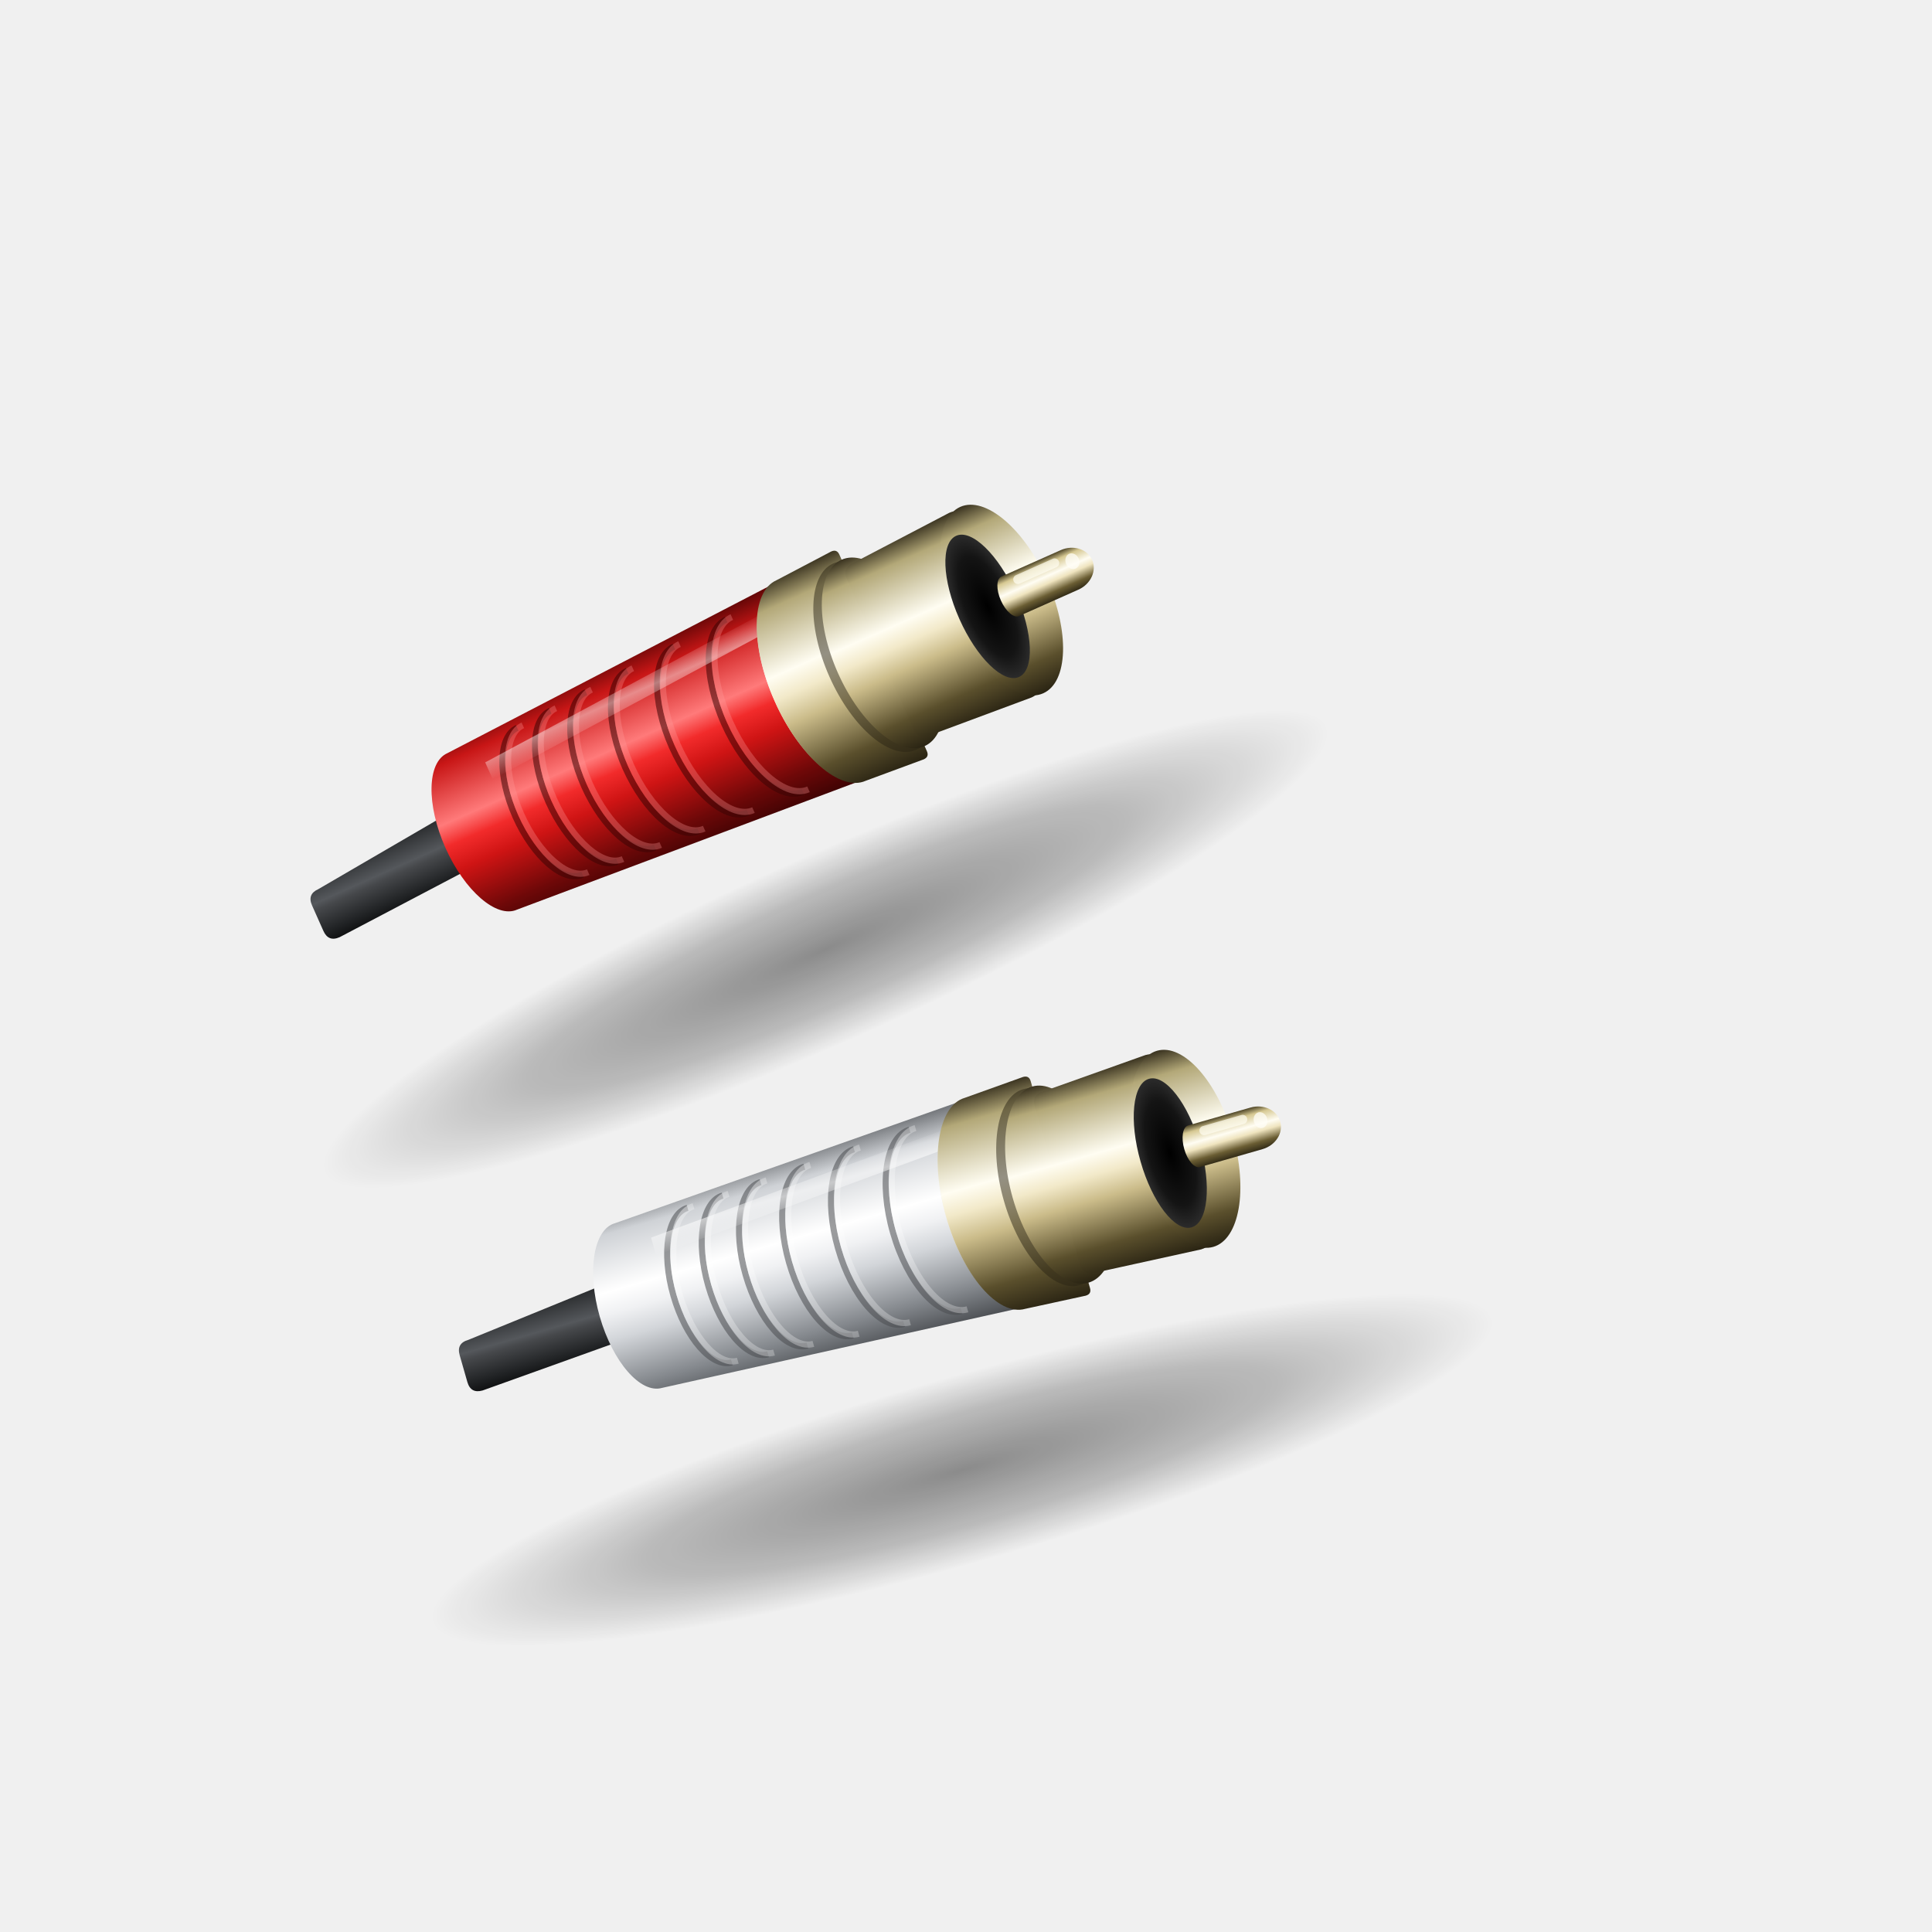
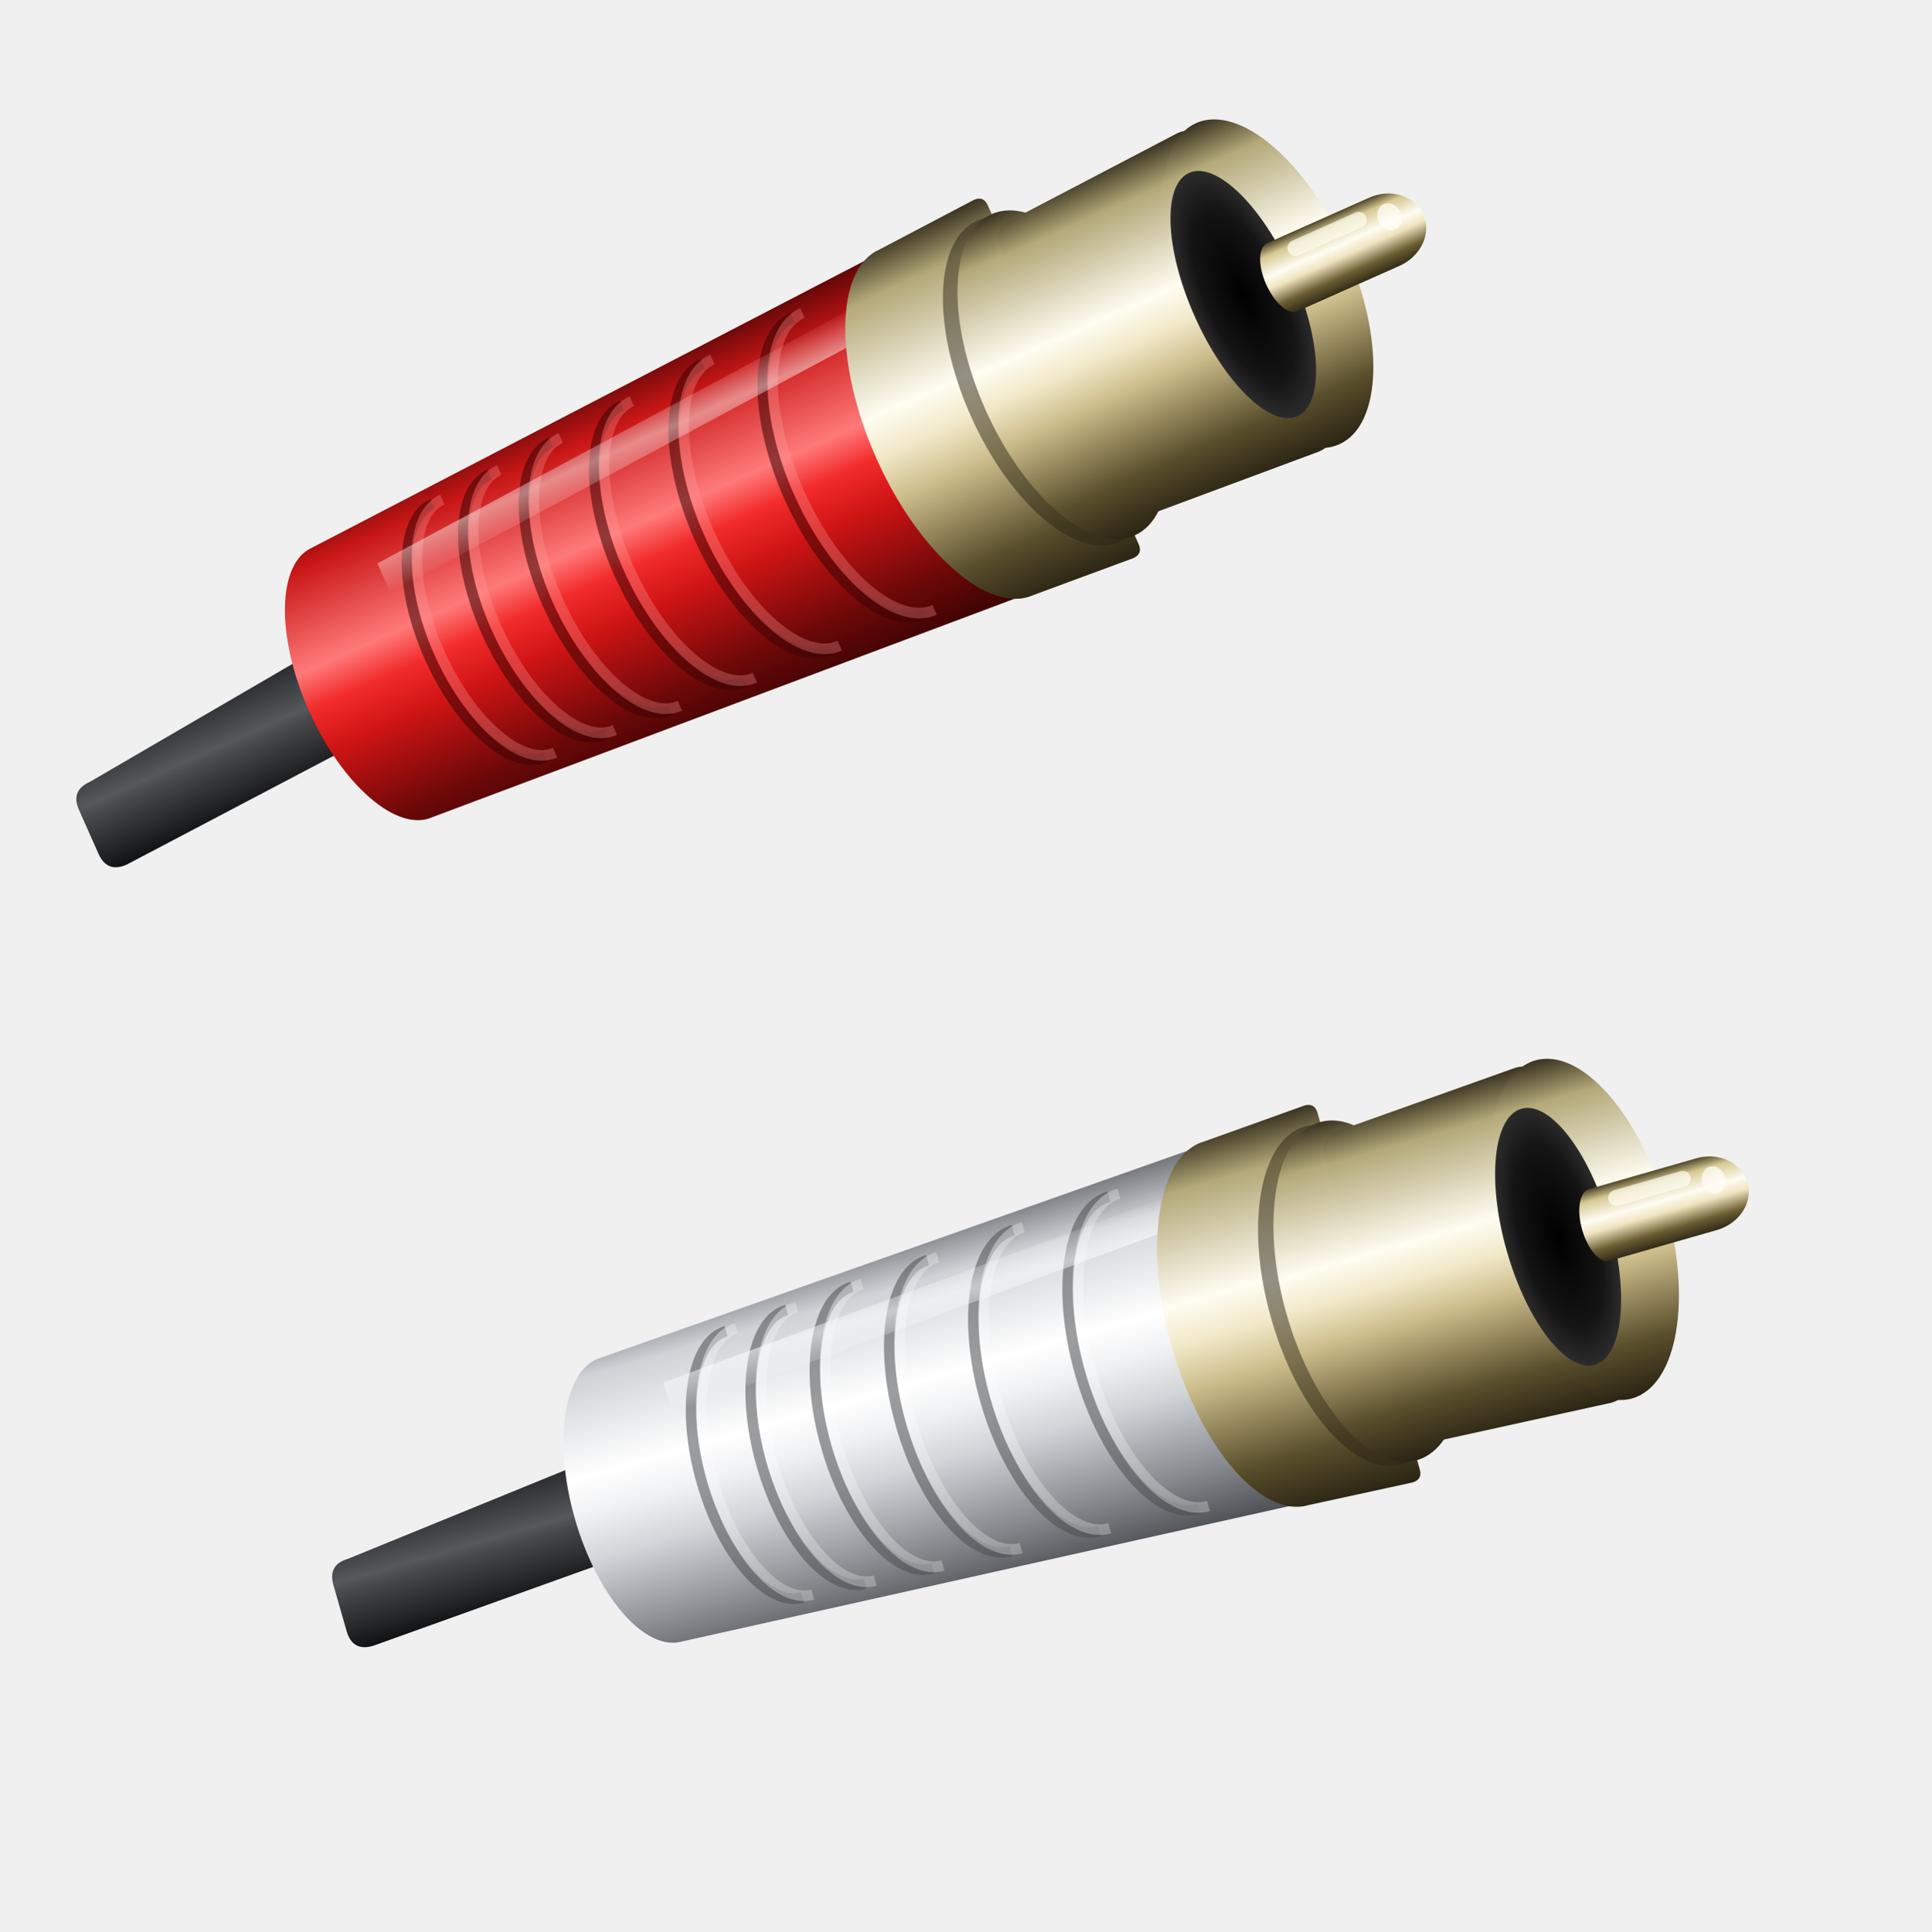
- <svg xmlns="http://www.w3.org/2000/svg" viewBox="0 0 500 500" width="500" height="500" version="1.1" id="svg-rca-pair">
+ <svg xmlns="http://www.w3.org/2000/svg" xmlns:xlink="http://www.w3.org/1999/xlink" viewBox="0 0 290 290" width="290" height="290" version="1.1" id="svg-rca-pair">
  <defs id="defs-rca">
    <linearGradient id="metalGrad" x1="0" y1="0" x2="0" y2="1">
-       <stop offset="0" stop-color="#3a3320" />
-       <stop offset="0.12" stop-color="#b3a878" />
-       <stop offset="0.40" stop-color="#fffdf2" />
-       <stop offset="0.50" stop-color="#f2e9c9" />
-       <stop offset="0.62" stop-color="#cbbc8a" />
-       <stop offset="0.85" stop-color="#5a4f2c" />
-       <stop offset="1" stop-color="#2a2413" />
+       <stop offset="0" stop-color="#3a3320" id="stop2" />
+       <stop offset="0.12" stop-color="#b3a878" id="stop4" />
+       <stop offset="0.40" stop-color="#fffdf2" id="stop6" />
+       <stop offset="0.50" stop-color="#f2e9c9" id="stop8" />
+       <stop offset="0.62" stop-color="#cbbc8a" id="stop10" />
+       <stop offset="0.85" stop-color="#5a4f2c" id="stop12" />
+       <stop offset="1" stop-color="#2a2413" id="stop14" />
    </linearGradient>
    <linearGradient id="pinGrad" x1="0" y1="0" x2="0" y2="1">
-       <stop offset="0" stop-color="#4e4527" />
-       <stop offset="0.16" stop-color="#d7c993" />
-       <stop offset="0.42" stop-color="#fffdf3" />
-       <stop offset="0.58" stop-color="#efe4bf" />
-       <stop offset="0.82" stop-color="#6a5d33" />
-       <stop offset="1" stop-color="#332c17" />
+       <stop offset="0" stop-color="#4e4527" id="stop17" />
+       <stop offset="0.16" stop-color="#d7c993" id="stop19" />
+       <stop offset="0.42" stop-color="#fffdf3" id="stop21" />
+       <stop offset="0.58" stop-color="#efe4bf" id="stop23" />
+       <stop offset="0.82" stop-color="#6a5d33" id="stop25" />
+       <stop offset="1" stop-color="#332c17" id="stop27" />
    </linearGradient>
-     <linearGradient id="redGrad" x1="0" y1="0" x2="0" y2="1">
-       <stop offset="0" stop-color="#5e0606" />
-       <stop offset="0.14" stop-color="#c81616" />
-       <stop offset="0.40" stop-color="#ff7a7a" />
-       <stop offset="0.50" stop-color="#f22b2b" />
-       <stop offset="0.62" stop-color="#cf1414" />
-       <stop offset="0.85" stop-color="#6e0808" />
-       <stop offset="1" stop-color="#3d0303" />
+     <linearGradient id="redGrad" x1="36.946" y1="-48.175" x2="36.946" y2="48.175" gradientTransform="scale(1.380378,0.7244391)" gradientUnits="userSpaceOnUse">
+       <stop offset="0" stop-color="#5e0606" id="stop30" />
+       <stop offset="0.14" stop-color="#c81616" id="stop32" />
+       <stop offset="0.40" stop-color="#ff7a7a" id="stop34" />
+       <stop offset="0.50" stop-color="#f22b2b" id="stop36" />
+       <stop offset="0.62" stop-color="#cf1414" id="stop38" />
+       <stop offset="0.85" stop-color="#6e0808" id="stop40" />
+       <stop offset="1" stop-color="#3d0303" id="stop42" />
    </linearGradient>
-     <linearGradient id="whiteGrad" x1="0" y1="0" x2="0" y2="1">
-       <stop offset="0" stop-color="#6f7276" />
-       <stop offset="0.14" stop-color="#cfd2d6" />
-       <stop offset="0.40" stop-color="#ffffff" />
-       <stop offset="0.50" stop-color="#f0f1f3" />
-       <stop offset="0.62" stop-color="#d2d5d9" />
-       <stop offset="0.85" stop-color="#83878c" />
-       <stop offset="1" stop-color="#4c4f53" />
+     <linearGradient id="whiteGrad" x1="36.946" y1="-48.175" x2="36.946" y2="48.175" gradientTransform="matrix(1.380378,0,0,0.7244391,2.729255,21.52136)" gradientUnits="userSpaceOnUse">
+       <stop offset="0" stop-color="#6f7276" id="stop45" />
+       <stop offset="0.14" stop-color="#cfd2d6" id="stop47" />
+       <stop offset="0.40" stop-color="#ffffff" id="stop49" />
+       <stop offset="0.50" stop-color="#f0f1f3" id="stop51" />
+       <stop offset="0.62" stop-color="#d2d5d9" id="stop53" />
+       <stop offset="0.85" stop-color="#83878c" id="stop55" />
+       <stop offset="1" stop-color="#4c4f53" id="stop57" />
    </linearGradient>
    <linearGradient id="cableGrad" x1="0" y1="0" x2="0" y2="1">
-       <stop offset="0" stop-color="#2a2c2e" />
-       <stop offset="0.4" stop-color="#55585c" />
-       <stop offset="0.5" stop-color="#46484b" />
-       <stop offset="0.85" stop-color="#202224" />
-       <stop offset="1" stop-color="#101112" />
+       <stop offset="0" stop-color="#2a2c2e" id="stop60" />
+       <stop offset="0.4" stop-color="#55585c" id="stop62" />
+       <stop offset="0.5" stop-color="#46484b" id="stop64" />
+       <stop offset="0.85" stop-color="#202224" id="stop66" />
+       <stop offset="1" stop-color="#101112" id="stop68" />
    </linearGradient>
    <radialGradient id="boreGrad" cx="0.5" cy="0.5" r="0.5">
-       <stop offset="0" stop-color="#000000" />
-       <stop offset="0.7" stop-color="#141414" />
-       <stop offset="1" stop-color="#2b2b2b" />
+       <stop offset="0" stop-color="#000000" id="stop71" />
+       <stop offset="0.7" stop-color="#141414" id="stop73" />
+       <stop offset="1" stop-color="#2b2b2b" id="stop75" />
    </radialGradient>
    <radialGradient id="shadowGrad" cx="0.5" cy="0.5" r="0.5">
-       <stop offset="0" stop-color="#000000" stop-opacity="0.42" />
-       <stop offset="0.6" stop-color="#000000" stop-opacity="0.22" />
-       <stop offset="1" stop-color="#000000" stop-opacity="0" />
+       <stop offset="0" stop-color="#000000" stop-opacity="0.42" id="stop78" />
+       <stop offset="0.6" stop-color="#000000" stop-opacity="0.22" id="stop80" />
+       <stop offset="1" stop-color="#000000" stop-opacity="0" id="stop82" />
    </radialGradient>
    <linearGradient id="glossGrad" x1="0" y1="0" x2="0" y2="1">
-       <stop offset="0" stop-color="#ffffff" stop-opacity="0" />
-       <stop offset="0.5" stop-color="#ffffff" stop-opacity="0.75" />
-       <stop offset="1" stop-color="#ffffff" stop-opacity="0" />
+       <stop offset="0" stop-color="#ffffff" stop-opacity="0" id="stop85" />
+       <stop offset="0.5" stop-color="#ffffff" stop-opacity="0.75" id="stop87" />
+       <stop offset="1" stop-color="#ffffff" stop-opacity="0" id="stop89" />
    </linearGradient>
+     <linearGradient xlink:href="#cableGrad" id="linearGradient487" x1="2.553" y1="-14.884" x2="2.553" y2="19.584" gradientTransform="matrix(1.566699,0,0,0.6382847,2.729255,21.52136)" gradientUnits="userSpaceOnUse" />
+     <linearGradient xlink:href="#glossGrad" id="linearGradient489" x1="26.643" y1="-77.769" x2="26.643" y2="-38.884" gradientTransform="matrix(2.77746,0,0,0.3600411,2.729255,21.52136)" gradientUnits="userSpaceOnUse" />
+     <linearGradient xlink:href="#metalGrad" id="linearGradient491" x1="232.032" y1="-26.581" x2="232.032" y2="26.581" gradientTransform="matrix(0.7223151,0,0,1.384437,2.729255,21.52136)" gradientUnits="userSpaceOnUse" />
+     <linearGradient xlink:href="#metalGrad" id="linearGradient493" x1="272.867" y1="-22.978" x2="272.867" y2="22.978" gradientTransform="matrix(0.6963106,0,0,1.436141,2.729255,21.52136)" gradientUnits="userSpaceOnUse" />
+     <linearGradient xlink:href="#metalGrad" id="linearGradient495" x1="252.818" y1="-26.515" x2="252.818" y2="26.515" gradientTransform="matrix(0.810859,0,0,1.23326,2.729255,21.52136)" gradientUnits="userSpaceOnUse" />
+     <linearGradient xlink:href="#metalGrad" id="linearGradient497" x1="333.185" y1="-22.978" x2="333.185" y2="22.978" gradientTransform="matrix(0.6963106,0,0,1.436141,2.729255,21.52136)" gradientUnits="userSpaceOnUse" />
+     <radialGradient xlink:href="#boreGrad" id="radialGradient499" cx="384.217" cy="0" r="15.811" gradientTransform="matrix(0.6324555,0,0,1.581139,2.729255,21.52136)" fx="384.217" fy="0" gradientUnits="userSpaceOnUse" />
+     <linearGradient xlink:href="#pinGrad" id="linearGradient501" x1="163.076" y1="-10.632" x2="163.076" y2="10.632" gradientTransform="matrix(1.518928,0,0,0.658359,2.729255,21.52136)" gradientUnits="userSpaceOnUse" />
+     <linearGradient xlink:href="#cableGrad" id="linearGradient505" x1="2.553" y1="-14.884" x2="2.553" y2="19.584" gradientTransform="scale(1.566699,0.6382847)" gradientUnits="userSpaceOnUse" />
+     <linearGradient xlink:href="#glossGrad" id="linearGradient507" x1="26.643" y1="-77.769" x2="26.643" y2="-38.884" gradientTransform="scale(2.77746,0.3600411)" gradientUnits="userSpaceOnUse" />
+     <linearGradient xlink:href="#metalGrad" id="linearGradient509" x1="232.032" y1="-26.581" x2="232.032" y2="26.581" gradientTransform="scale(0.7223151,1.384437)" gradientUnits="userSpaceOnUse" />
+     <linearGradient xlink:href="#metalGrad" id="linearGradient511" x1="272.867" y1="-22.978" x2="272.867" y2="22.978" gradientTransform="scale(0.6963106,1.436141)" gradientUnits="userSpaceOnUse" />
+     <linearGradient xlink:href="#metalGrad" id="linearGradient513" x1="252.818" y1="-26.515" x2="252.818" y2="26.515" gradientTransform="scale(0.810859,1.23326)" gradientUnits="userSpaceOnUse" />
+     <linearGradient xlink:href="#metalGrad" id="linearGradient515" x1="333.185" y1="-22.978" x2="333.185" y2="22.978" gradientTransform="scale(0.6963106,1.436141)" gradientUnits="userSpaceOnUse" />
+     <radialGradient xlink:href="#boreGrad" id="radialGradient517" cx="384.217" cy="0" r="15.811" gradientTransform="scale(0.6324555,1.581139)" fx="384.217" fy="0" gradientUnits="userSpaceOnUse" />
+     <linearGradient xlink:href="#pinGrad" id="linearGradient519" x1="163.076" y1="-10.632" x2="163.076" y2="10.632" gradientTransform="scale(1.518928,0.658359)" gradientUnits="userSpaceOnUse" />
  </defs>
-   <g transform="translate(116,352) rotate(-16) scale(0.8)">
-     <ellipse cx="150" cy="80" rx="180" ry="30" fill="url(#shadowGrad)" />
-     <path fill="url(#cableGrad)" d="M8,-4.5 L54,-9.5 Q58,-9.5 58,-5.5 L58,5.5 Q58,9.5 54,9.5              L8,12.5 Q4,12.5 4,8.5 L4,-0.5 Q4,-4.5 8,-4.5 Z" />
-     <path fill="url(#whiteGrad)" d="M64,-27.7 L184,-34.9 A16.4,34.9 0 0 0 184,34.9              L64,27.7 A13.0,27.7 0 0 1 64,-27.7 Z" />
-     <g fill="none" stroke-width="2" opacity="0.55">
-       <path stroke="#4a4d51" d="M88,-26.0  A12.2,26.0 0 0 0 88,26.0" />
-       <path stroke="#ffffff" opacity="0.5" d="M90,-26.0  A12.2,26.0 0 0 0 90,26.0" />
-       <path stroke="#4a4d51" d="M100,-26.7 A12.5,26.7 0 0 0 100,26.7" />
-       <path stroke="#ffffff" opacity="0.5" d="M102,-26.7 A12.5,26.7 0 0 0 102,26.7" />
-       <path stroke="#4a4d51" d="M113,-27.5 A12.9,27.5 0 0 0 113,27.5" />
-       <path stroke="#ffffff" opacity="0.5" d="M115,-27.5 A12.9,27.5 0 0 0 115,27.5" />
-       <path stroke="#4a4d51" d="M128,-28.4 A13.3,28.4 0 0 0 128,28.4" />
-       <path stroke="#ffffff" opacity="0.5" d="M130,-28.4 A13.3,28.4 0 0 0 130,28.4" />
-       <path stroke="#4a4d51" d="M145,-29.4 A13.8,29.4 0 0 0 145,29.4" />
-       <path stroke="#ffffff" opacity="0.5" d="M147,-29.4 A13.8,29.4 0 0 0 147,29.4" />
-       <path stroke="#4a4d51" d="M164,-30.5 A14.3,30.5 0 0 0 164,30.5" />
-       <path stroke="#ffffff" opacity="0.5" d="M166,-30.5 A14.3,30.5 0 0 0 166,30.5" />
+   <g transform="matrix(0.7690094,-0.2205099,0.2205099,0.7690094,40.25983,223.3524)" id="g145">
+     <path fill="url(#cableGrad)" d="m 10.729,17.021 46,-5 q 4,0 4,4 v 11 q 0,4 -4,4 l -46,3 q -4,0 -4,-4 v -9 q 0,-4 4,-4 z" id="path95" style="fill:url(#linearGradient487)" />
+     <path fill="url(#whiteGrad)" d="M 66.729,-6.179 186.729,-13.379 a 16.4,34.9 0 0 0 0,69.8 l -120,-7.2 a 13,27.7 0 0 1 0,-55.4 z" id="path97" style="fill:url(#whiteGrad)" />
+     <g fill="none" stroke-width="2" opacity="0.55" id="g123" transform="translate(2.729255,21.52136)">
+       <path stroke="#4a4d51" d="m 88,-26 a 12.2,26 0 0 0 0,52" id="path99" />
+       <path stroke="#ffffff" opacity="0.5" d="m 90,-26 a 12.2,26 0 0 0 0,52" id="path101" />
+       <path stroke="#4a4d51" d="m 100,-26.7 a 12.5,26.7 0 0 0 0,53.4" id="path103" />
+       <path stroke="#ffffff" opacity="0.5" d="m 102,-26.7 a 12.5,26.7 0 0 0 0,53.4" id="path105" />
+       <path stroke="#4a4d51" d="m 113,-27.5 a 12.9,27.5 0 0 0 0,55" id="path107" />
+       <path stroke="#ffffff" opacity="0.5" d="m 115,-27.5 a 12.9,27.5 0 0 0 0,55" id="path109" />
+       <path stroke="#4a4d51" d="m 128,-28.4 a 13.3,28.4 0 0 0 0,56.8" id="path111" />
+       <path stroke="#ffffff" opacity="0.5" d="m 130,-28.4 a 13.3,28.4 0 0 0 0,56.8" id="path113" />
+       <path stroke="#4a4d51" d="m 145,-29.4 a 13.8,29.4 0 0 0 0,58.8" id="path115" />
+       <path stroke="#ffffff" opacity="0.5" d="m 147,-29.4 a 13.8,29.4 0 0 0 0,58.8" id="path117" />
+       <path stroke="#4a4d51" d="m 164,-30.5 a 14.3,30.5 0 0 0 0,61" id="path119" />
+       <path stroke="#ffffff" opacity="0.5" d="m 166,-30.5 a 14.3,30.5 0 0 0 0,61" id="path121" />
    </g>
-     <path fill="url(#glossGrad)" opacity="0.7" d="M74,-20 L182,-28 L182,-22 L74,-14 Z" />
-     <path fill="url(#metalGrad)" d="M184,-35.5 L204,-36.8 Q206,-36.8 206,-34.8 L206,34.8              Q206,36.8 204,36.8 L184,35.5 A16.4,35.5 0 0 1 184,-35.5 Z" />
-     <ellipse cx="203" cy="0" rx="16" ry="33" fill="#2a2413" opacity="0.5" />
-     <ellipse cx="206" cy="0" rx="16" ry="33" fill="url(#metalGrad)" />
-     <path fill="url(#metalGrad)" d="M209,-30.5 L244,-32.7 Q248,-32.7 248,-28.7 L248,28.7              Q248,32.7 244,32.7 L209,30.5 Q205,30.5 205,26.5              L205,-26.5 Q205,-30.5 209,-30.5 Z" />
-     <ellipse cx="248" cy="0" rx="16" ry="33" fill="url(#metalGrad)" />
-     <ellipse cx="243" cy="0" rx="10" ry="25" fill="url(#boreGrad)" />
-     <path fill="url(#pinGrad)" d="M251,-7 L272,-7 A8,7 0 0 1 272,7 L251,7 A3.3,7 0 0 1 251,-7 Z" />
-     <rect x="254" y="-5.5" width="16" height="3" rx="1.5" fill="#fffdf2" opacity="0.7" />
-     <ellipse cx="274" cy="-2.2" rx="2.2" ry="2.6" fill="#fffef7" opacity="0.75" />
+     <path fill="url(#glossGrad)" opacity="0.7" d="m 76.729,1.521 108,-8 v 6 L 76.729,7.521 Z" id="path125" style="fill:url(#linearGradient489)" />
+     <path fill="url(#metalGrad)" d="m 186.729,-13.979 20,-1.3 q 2,0 2,2 v 69.6 q 0,2 -2,2 l -20,-1.3 a 16.4,35.5 0 0 1 0,-71 z" id="path127" style="fill:url(#linearGradient491)" />
+     <ellipse cx="205.729" cy="21.521" rx="16" ry="33" fill="#2a2413" opacity="0.5" id="ellipse129" />
+     <ellipse cx="208.729" cy="21.521" rx="16" ry="33" fill="url(#metalGrad)" id="ellipse131" style="fill:url(#linearGradient493)" />
+     <path fill="url(#metalGrad)" d="m 211.729,-8.979 35,-2.2 q 4,0 4,4 V 50.221 q 0,4 -4,4 l -35,-2.2 q -4,0 -4,-4 V -4.979 q 0,-4 4,-4 z" id="path133" style="fill:url(#linearGradient495)" />
+     <ellipse cx="250.729" cy="21.521" rx="16" ry="33" fill="url(#metalGrad)" id="ellipse135" style="fill:url(#linearGradient497)" />
+     <ellipse cx="245.729" cy="21.521" rx="10" ry="25" fill="url(#boreGrad)" id="ellipse137" style="fill:url(#radialGradient499)" />
+     <path fill="url(#pinGrad)" d="m 253.729,14.521 h 21 a 8,7 0 0 1 0,14 h -21 a 3.3,7 0 0 1 0,-14 z" id="path139" style="fill:url(#linearGradient501)" />
+     <rect x="256.729" y="16.021" width="16" height="3" rx="1.5" fill="#fffdf2" opacity="0.7" id="rect141" />
+     <ellipse cx="276.729" cy="19.321" rx="2.2" ry="2.6" fill="#fffef7" opacity="0.75" id="ellipse143" />
  </g>
-   <g transform="translate(78,236) rotate(-24) scale(0.8)">
-     <ellipse cx="150" cy="80" rx="180" ry="30" fill="url(#shadowGrad)" />
-     <path fill="url(#cableGrad)" d="M8,-4.5 L54,-9.5 Q58,-9.5 58,-5.5 L58,5.5 Q58,9.5 54,9.5              L8,12.5 Q4,12.5 4,8.5 L4,-0.5 Q4,-4.5 8,-4.5 Z" />
-     <path fill="url(#redGrad)" d="M64,-27.7 L184,-34.9 A16.4,34.9 0 0 0 184,34.9              L64,27.7 A13.0,27.7 0 0 1 64,-27.7 Z" />
-     <g fill="none" stroke-width="2" opacity="0.55">
-       <path stroke="#3a0303" d="M88,-26.0  A12.2,26.0 0 0 0 88,26.0" />
-       <path stroke="#ff9a9a" opacity="0.55" d="M90,-26.0  A12.2,26.0 0 0 0 90,26.0" />
-       <path stroke="#3a0303" d="M100,-26.7 A12.5,26.7 0 0 0 100,26.7" />
-       <path stroke="#ff9a9a" opacity="0.55" d="M102,-26.7 A12.5,26.7 0 0 0 102,26.7" />
-       <path stroke="#3a0303" d="M113,-27.5 A12.9,27.5 0 0 0 113,27.5" />
-       <path stroke="#ff9a9a" opacity="0.55" d="M115,-27.5 A12.9,27.5 0 0 0 115,27.5" />
-       <path stroke="#3a0303" d="M128,-28.4 A13.3,28.4 0 0 0 128,28.4" />
-       <path stroke="#ff9a9a" opacity="0.55" d="M130,-28.4 A13.3,28.4 0 0 0 130,28.4" />
-       <path stroke="#3a0303" d="M145,-29.4 A13.8,29.4 0 0 0 145,29.4" />
-       <path stroke="#ff9a9a" opacity="0.55" d="M147,-29.4 A13.8,29.4 0 0 0 147,29.4" />
-       <path stroke="#3a0303" d="M164,-30.5 A14.3,30.5 0 0 0 164,30.5" />
-       <path stroke="#ff9a9a" opacity="0.55" d="M166,-30.5 A14.3,30.5 0 0 0 166,30.5" />
+   <g transform="matrix(0.7308364,-0.3253893,0.3253893,0.7308364,9.104324,123.3007)" id="g199">
+     <path fill="url(#cableGrad)" d="m 8,-4.5 46,-5 q 4,0 4,4 v 11 q 0,4 -4,4 l -46,3 q -4,0 -4,-4 v -9 q 0,-4 4,-4 z" id="path149" style="fill:url(#linearGradient505)" />
+     <path fill="url(#redGrad)" d="m 64,-27.7 120,-7.2 a 16.4,34.9 0 0 0 0,69.8 L 64,27.7 a 13,27.7 0 0 1 0,-55.4 z" id="path151" style="fill:url(#redGrad)" />
+     <g fill="none" stroke-width="2" opacity="0.55" id="g177">
+       <path stroke="#3a0303" d="m 88,-26 a 12.2,26 0 0 0 0,52" id="path153" />
+       <path stroke="#ff9a9a" opacity="0.55" d="m 90,-26 a 12.2,26 0 0 0 0,52" id="path155" />
+       <path stroke="#3a0303" d="m 100,-26.7 a 12.5,26.7 0 0 0 0,53.4" id="path157" />
+       <path stroke="#ff9a9a" opacity="0.55" d="m 102,-26.7 a 12.5,26.7 0 0 0 0,53.4" id="path159" />
+       <path stroke="#3a0303" d="m 113,-27.5 a 12.9,27.5 0 0 0 0,55" id="path161" />
+       <path stroke="#ff9a9a" opacity="0.55" d="m 115,-27.5 a 12.9,27.5 0 0 0 0,55" id="path163" />
+       <path stroke="#3a0303" d="m 128,-28.4 a 13.3,28.4 0 0 0 0,56.8" id="path165" />
+       <path stroke="#ff9a9a" opacity="0.55" d="m 130,-28.4 a 13.3,28.4 0 0 0 0,56.8" id="path167" />
+       <path stroke="#3a0303" d="m 145,-29.4 a 13.8,29.4 0 0 0 0,58.8" id="path169" />
+       <path stroke="#ff9a9a" opacity="0.55" d="m 147,-29.4 a 13.8,29.4 0 0 0 0,58.8" id="path171" />
+       <path stroke="#3a0303" d="m 164,-30.5 a 14.3,30.5 0 0 0 0,61" id="path173" />
+       <path stroke="#ff9a9a" opacity="0.55" d="m 166,-30.5 a 14.3,30.5 0 0 0 0,61" id="path175" />
    </g>
-     <path fill="url(#glossGrad)" opacity="0.6" d="M74,-20 L182,-28 L182,-22 L74,-14 Z" />
-     <path fill="url(#metalGrad)" d="M184,-35.5 L204,-36.8 Q206,-36.8 206,-34.8 L206,34.8              Q206,36.8 204,36.8 L184,35.5 A16.4,35.5 0 0 1 184,-35.5 Z" />
-     <ellipse cx="203" cy="0" rx="16" ry="33" fill="#2a2413" opacity="0.5" />
-     <ellipse cx="206" cy="0" rx="16" ry="33" fill="url(#metalGrad)" />
-     <path fill="url(#metalGrad)" d="M209,-30.5 L244,-32.7 Q248,-32.7 248,-28.7 L248,28.7              Q248,32.7 244,32.7 L209,30.5 Q205,30.5 205,26.5              L205,-26.5 Q205,-30.5 209,-30.5 Z" />
-     <ellipse cx="248" cy="0" rx="16" ry="33" fill="url(#metalGrad)" />
-     <ellipse cx="243" cy="0" rx="10" ry="25" fill="url(#boreGrad)" />
-     <path fill="url(#pinGrad)" d="M251,-7 L272,-7 A8,7 0 0 1 272,7 L251,7 A3.3,7 0 0 1 251,-7 Z" />
-     <rect x="254" y="-5.5" width="16" height="3" rx="1.5" fill="#fffdf2" opacity="0.7" />
-     <ellipse cx="274" cy="-2.2" rx="2.2" ry="2.6" fill="#fffef7" opacity="0.75" />
+     <path fill="url(#glossGrad)" opacity="0.6" d="m 74,-20 108,-8 v 6 l -108,8 z" id="path179" style="fill:url(#linearGradient507)" />
+     <path fill="url(#metalGrad)" d="m 184,-35.5 20,-1.3 q 2,0 2,2 v 69.6 q 0,2 -2,2 l -20,-1.3 a 16.4,35.5 0 0 1 0,-71 z" id="path181" style="fill:url(#linearGradient509)" />
+     <ellipse cx="203" cy="0" rx="16" ry="33" fill="#2a2413" opacity="0.5" id="ellipse183" />
+     <ellipse cx="206" cy="0" rx="16" ry="33" fill="url(#metalGrad)" id="ellipse185" style="fill:url(#linearGradient511)" />
+     <path fill="url(#metalGrad)" d="m 209,-30.5 35,-2.2 q 4,0 4,4 v 57.4 q 0,4 -4,4 l -35,-2.2 q -4,0 -4,-4 v -53 q 0,-4 4,-4 z" id="path187" style="fill:url(#linearGradient513)" />
+     <ellipse cx="248" cy="0" rx="16" ry="33" fill="url(#metalGrad)" id="ellipse189" style="fill:url(#linearGradient515)" />
+     <ellipse cx="243" cy="0" rx="10" ry="25" fill="url(#boreGrad)" id="ellipse191" style="fill:url(#radialGradient517)" />
+     <path fill="url(#pinGrad)" d="m 251,-7 h 21 a 8,7 0 0 1 0,14 h -21 a 3.3,7 0 0 1 0,-14 z" id="path193" style="fill:url(#linearGradient519)" />
+     <rect x="254" y="-5.5" width="16" height="3" rx="1.5" fill="#fffdf2" opacity="0.7" id="rect195" />
+     <ellipse cx="274" cy="-2.2" rx="2.2" ry="2.6" fill="#fffef7" opacity="0.75" id="ellipse197" />
  </g>
</svg>
